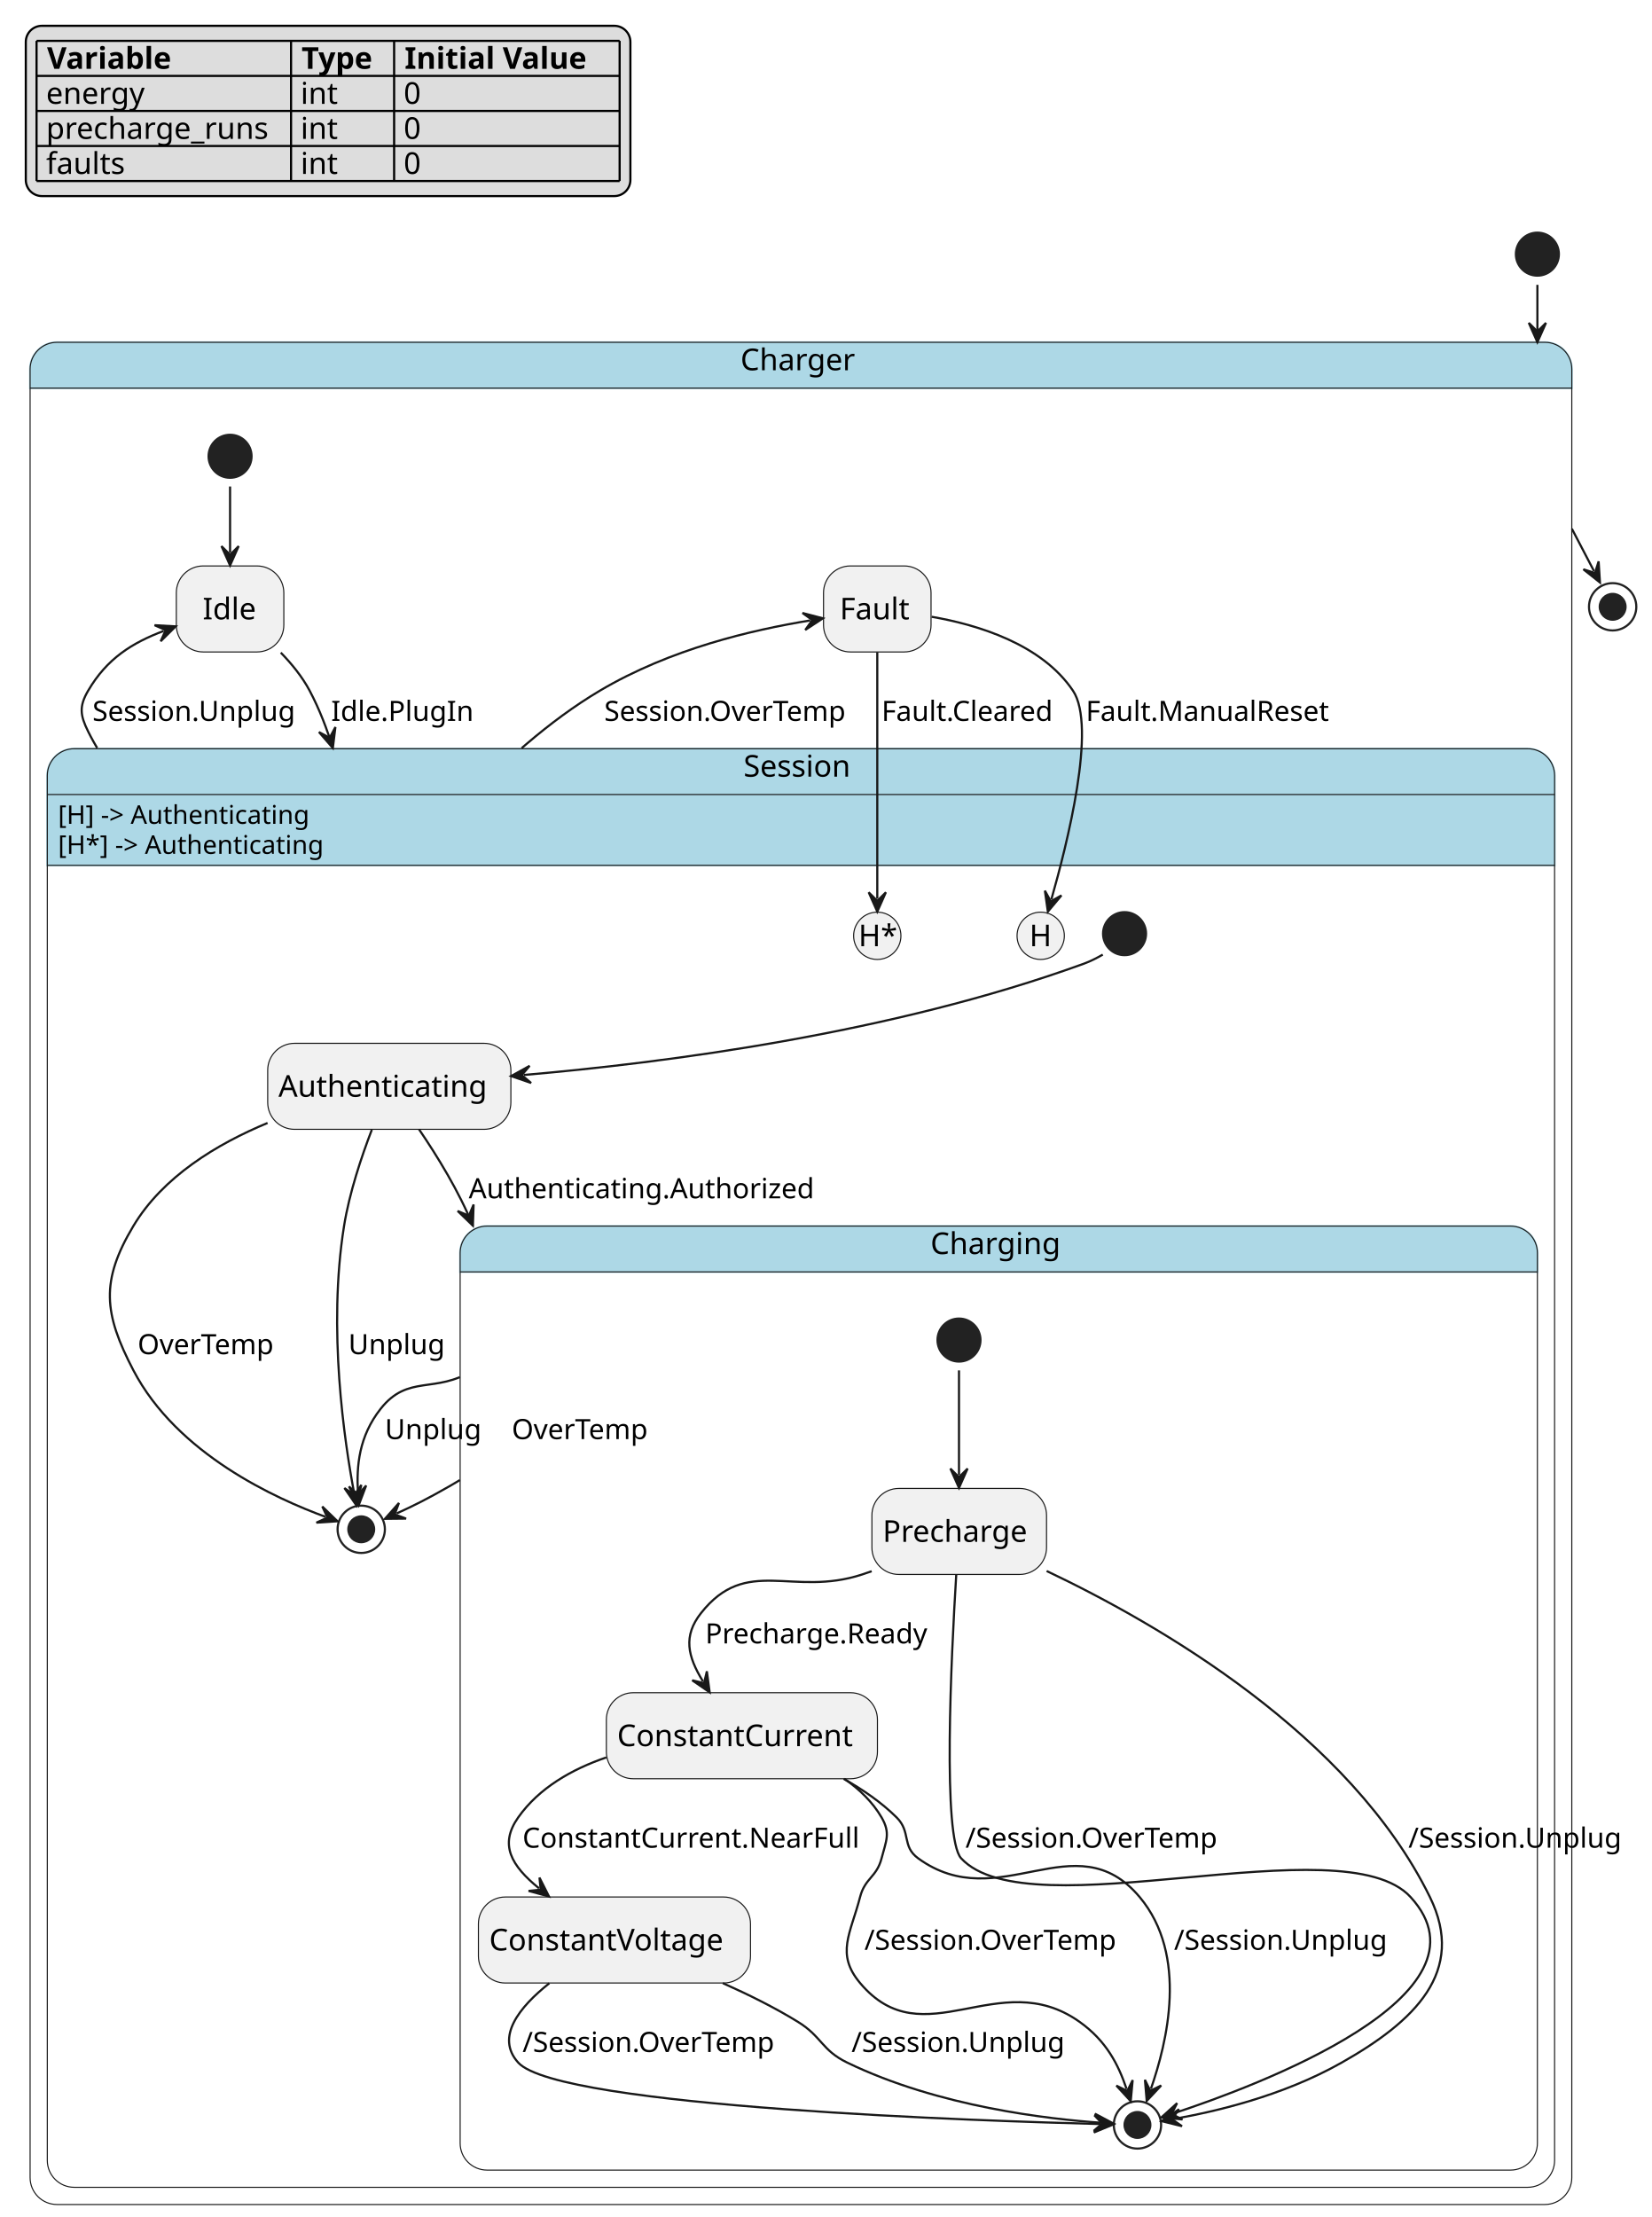
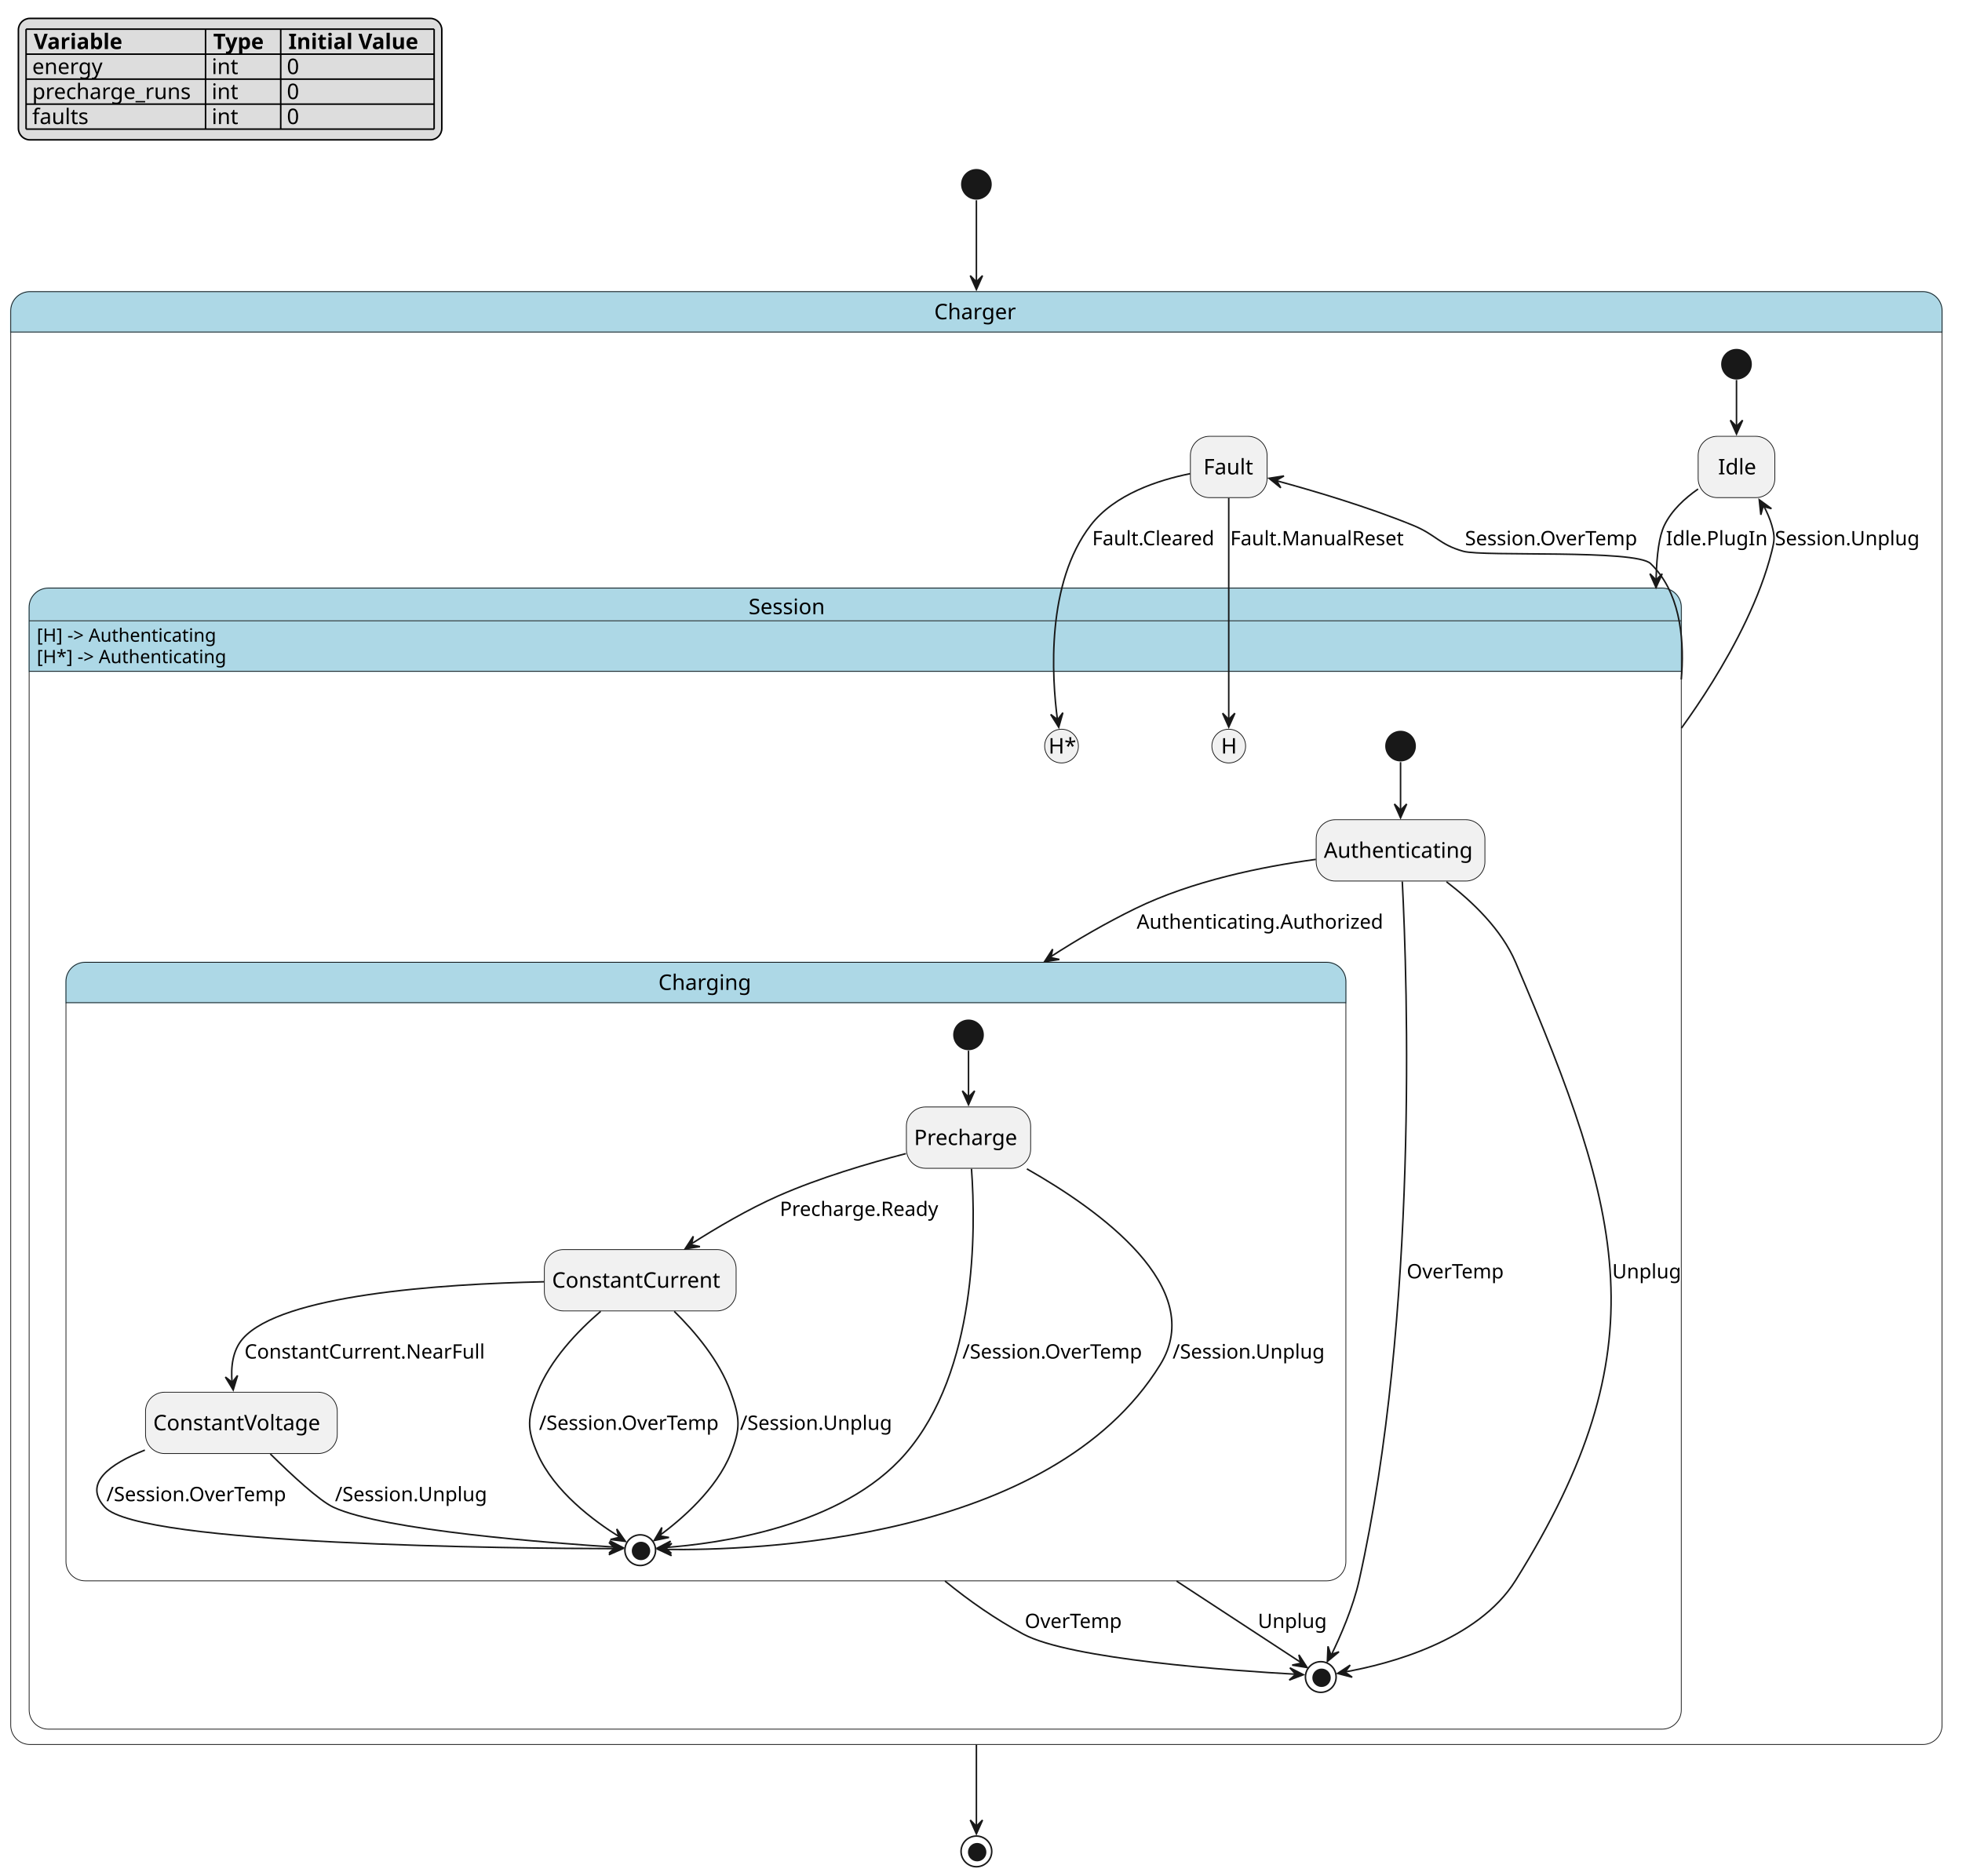
- <svg xmlns="http://www.w3.org/2000/svg" contentStyleType="text/css" height="1031px" preserveAspectRatio="none" style="width:768px;height:1031px;background:#FFFFFF;" version="1.1" viewBox="0 0 768 1031" width="768px" zoomAndPan="magnify">
+ <svg xmlns="http://www.w3.org/2000/svg" contentStyleType="text/css" height="1223px" preserveAspectRatio="none" style="width:1279px;height:1223px;background:#FFFFFF;" version="1.1" viewBox="0 0 1279 1223" width="1279px" zoomAndPan="magnify">
  <defs />
  <g>
-     <rect fill="#DDDDDD" height="79.188" id="_legend" rx="7.5" ry="7.5" style="stroke:#000000;stroke-width:1.0;" width="281.175" x="12" y="12" />
-     <text fill="#000000" font-family="sans-serif" font-size="14" font-weight="bold" lengthAdjust="spacing" textLength="65.748" x="21.874" y="31.995">Variable</text>
-     <text fill="#000000" font-family="sans-serif" font-size="14" font-weight="bold" lengthAdjust="spacing" textLength="38.192" x="140.231" y="31.995">Type</text>
-     <text fill="#000000" font-family="sans-serif" font-size="14" font-weight="bold" lengthAdjust="spacing" textLength="95.129" x="188.172" y="31.995">Initial Value</text>
-     <text fill="#000000" font-family="sans-serif" font-size="14" lengthAdjust="spacing" textLength="49.027" x="21.45" y="48.292">energy</text>
-     <text fill="#000000" font-family="sans-serif" font-size="14" lengthAdjust="spacing" textLength="18.252" x="139.808" y="48.292">int</text>
-     <text fill="#000000" font-family="sans-serif" font-size="14" lengthAdjust="spacing" textLength="8.907" x="187.748" y="48.292">0</text>
-     <text fill="#000000" font-family="sans-serif" font-size="14" lengthAdjust="spacing" textLength="109.457" x="21.45" y="64.589">precharge_runs</text>
-     <text fill="#000000" font-family="sans-serif" font-size="14" lengthAdjust="spacing" textLength="18.252" x="139.808" y="64.589">int</text>
-     <text fill="#000000" font-family="sans-serif" font-size="14" lengthAdjust="spacing" textLength="8.907" x="187.748" y="64.589">0</text>
-     <text fill="#000000" font-family="sans-serif" font-size="14" lengthAdjust="spacing" textLength="39.054" x="21.45" y="80.886">faults</text>
-     <text fill="#000000" font-family="sans-serif" font-size="14" lengthAdjust="spacing" textLength="18.252" x="139.808" y="80.886">int</text>
-     <text fill="#000000" font-family="sans-serif" font-size="14" lengthAdjust="spacing" textLength="8.907" x="187.748" y="80.886">0</text>
-     <line style="stroke:#000000;stroke-width:1.0;" x1="17" x2="288.175" y1="19" y2="19" />
-     <line style="stroke:#000000;stroke-width:1.0;" x1="17" x2="288.175" y1="35.297" y2="35.297" />
-     <line style="stroke:#000000;stroke-width:1.0;" x1="17" x2="288.175" y1="51.594" y2="51.594" />
-     <line style="stroke:#000000;stroke-width:1.0;" x1="17" x2="288.175" y1="67.891" y2="67.891" />
-     <line style="stroke:#000000;stroke-width:1.0;" x1="17" x2="288.175" y1="84.188" y2="84.188" />
+     <rect fill="#DDDDDD" height="79.188" id="_legend" rx="7.5" ry="7.5" style="stroke:#000000;stroke-width:1.0;" width="276" x="12" y="12" />
+     <text fill="#000000" font-family="sans-serif" font-size="14" font-weight="bold" lengthAdjust="spacing" textLength="64" x="22" y="31.995">Variable</text>
+     <text fill="#000000" font-family="sans-serif" font-size="14" font-weight="bold" lengthAdjust="spacing" textLength="39" x="139" y="31.995">Type</text>
+     <text fill="#000000" font-family="sans-serif" font-size="14" font-weight="bold" lengthAdjust="spacing" textLength="90" x="188" y="31.995">Initial Value</text>
+     <text fill="#000000" font-family="sans-serif" font-size="14" lengthAdjust="spacing" textLength="48" x="21" y="48.292">energy</text>
+     <text fill="#000000" font-family="sans-serif" font-size="14" lengthAdjust="spacing" textLength="17" x="138" y="48.292">int</text>
+     <text fill="#000000" font-family="sans-serif" font-size="14" lengthAdjust="spacing" textLength="9" x="187" y="48.292">0</text>
+     <text fill="#000000" font-family="sans-serif" font-size="14" lengthAdjust="spacing" textLength="109" x="21" y="64.589">precharge_runs</text>
+     <text fill="#000000" font-family="sans-serif" font-size="14" lengthAdjust="spacing" textLength="17" x="138" y="64.589">int</text>
+     <text fill="#000000" font-family="sans-serif" font-size="14" lengthAdjust="spacing" textLength="9" x="187" y="64.589">0</text>
+     <text fill="#000000" font-family="sans-serif" font-size="14" lengthAdjust="spacing" textLength="37" x="21" y="80.886">faults</text>
+     <text fill="#000000" font-family="sans-serif" font-size="14" lengthAdjust="spacing" textLength="17" x="138" y="80.886">int</text>
+     <text fill="#000000" font-family="sans-serif" font-size="14" lengthAdjust="spacing" textLength="9" x="187" y="80.886">0</text>
+     <line style="stroke:#000000;stroke-width:1.0;" x1="17" x2="283" y1="19" y2="19" />
+     <line style="stroke:#000000;stroke-width:1.0;" x1="17" x2="283" y1="35.297" y2="35.297" />
+     <line style="stroke:#000000;stroke-width:1.0;" x1="17" x2="283" y1="51.594" y2="51.594" />
+     <line style="stroke:#000000;stroke-width:1.0;" x1="17" x2="283" y1="67.891" y2="67.891" />
+     <line style="stroke:#000000;stroke-width:1.0;" x1="17" x2="283" y1="84.188" y2="84.188" />
    <line style="stroke:#000000;stroke-width:1.0;" x1="17" x2="17" y1="19" y2="84.188" />
-     <line style="stroke:#000000;stroke-width:1.0;" x1="135.357" x2="135.357" y1="19" y2="84.188" />
-     <line style="stroke:#000000;stroke-width:1.0;" x1="183.298" x2="183.298" y1="19" y2="84.188" />
-     <line style="stroke:#000000;stroke-width:1.0;" x1="288.175" x2="288.175" y1="19" y2="84.188" />
-     <g id="cluster_charger">
-       <path d="M26.5,159.188 L718.5,159.188 A12.5,12.5 0 0 1 731,171.688 L731,180.484 L14,180.484 L14,171.688 A12.5,12.5 0 0 1 26.5,159.188 " fill="#ADD8E6" style="stroke:#ADD8E6;stroke-width:1.0;" />
-       <rect fill="none" height="866" rx="12.5" ry="12.5" style="stroke:#181818;stroke-width:0.5;" width="717" x="14" y="159.188" />
-       <line style="stroke:#181818;stroke-width:0.5;" x1="14" x2="731" y1="180.484" y2="180.484" />
-       <text fill="#000000" font-family="sans-serif" font-size="14" lengthAdjust="spacing" textLength="56.239" x="344.38" y="172.183">Charger</text>
+     <line style="stroke:#000000;stroke-width:1.0;" x1="134" x2="134" y1="19" y2="84.188" />
+     <line style="stroke:#000000;stroke-width:1.0;" x1="183" x2="183" y1="19" y2="84.188" />
+     <line style="stroke:#000000;stroke-width:1.0;" x1="283" x2="283" y1="19" y2="84.188" />
+     <path d="M19.5,190.188 L1253.5,190.188 A12.5,12.5 0 0 1 1266,202.688 L1266,216.484 L7,216.484 L7,202.688 A12.5,12.5 0 0 1 19.5,190.188 " fill="#ADD8E6" style="stroke:#ADD8E6;stroke-width:1.0;" />
+     <rect fill="none" height="947.297" rx="12.5" ry="12.5" style="stroke:#181818;stroke-width:0.5;" width="1259" x="7" y="190.188" />
+     <line style="stroke:#181818;stroke-width:0.5;" x1="7" x2="1266" y1="216.484" y2="216.484" />
+     <text fill="#000000" font-family="sans-serif" font-size="14" lengthAdjust="spacing" textLength="55" x="609" y="208.183">Charger</text>
+     <g id="cluster_charger__session">
+       <path d="M31.5,383.484 L1083.5,383.484 A12.5,12.5 0 0 1 1096,395.984 L1096,437.719 L19,437.719 L19,395.984 A12.5,12.5 0 0 1 31.5,383.484 " fill="#ADD8E6" style="stroke:#ADD8E6;stroke-width:1.0;" />
+       <rect fill="none" height="744" rx="12.5" ry="12.5" style="stroke:#181818;stroke-width:0.5;" width="1077" x="19" y="383.484" />
+       <line style="stroke:#181818;stroke-width:0.5;" x1="19" x2="1096" y1="437.719" y2="437.719" />
+       <line style="stroke:#181818;stroke-width:0.5;" x1="19" x2="1096" y1="404.781" y2="404.781" />
+       <text fill="#000000" font-family="sans-serif" font-size="14" lengthAdjust="spacing" textLength="55" x="488" y="400.479">Session</text>
+       <text fill="#000000" font-family="sans-serif" font-size="12" lengthAdjust="spacing" textLength="133" x="24" y="418.42">[H] -&gt; Authenticating</text>
+       <text fill="#000000" font-family="sans-serif" font-size="12" lengthAdjust="spacing" textLength="139" x="24" y="432.389">[H*] -&gt; Authenticating</text>
    </g>
-     <g id="cluster_charger__session">
-       <path d="M34.5,348.188 L710.5,348.188 A12.5,12.5 0 0 1 723,360.688 L723,402.422 L22,402.422 L22,360.688 A12.5,12.5 0 0 1 34.5,348.188 " fill="#ADD8E6" style="stroke:#ADD8E6;stroke-width:1.0;" />
-       <rect fill="none" height="669" rx="12.5" ry="12.5" style="stroke:#181818;stroke-width:0.5;" width="701" x="22" y="348.188" />
-       <line style="stroke:#181818;stroke-width:0.5;" x1="22" x2="723" y1="402.422" y2="402.422" />
-       <line style="stroke:#181818;stroke-width:0.5;" x1="22" x2="723" y1="369.484" y2="369.484" />
-       <text fill="#000000" font-family="sans-serif" font-size="14" lengthAdjust="spacing" textLength="53.416" x="345.792" y="361.183">Session</text>
-       <text fill="#000000" font-family="sans-serif" font-size="12" lengthAdjust="spacing" textLength="128.766" x="27" y="383.123">[H] -&gt; Authenticating</text>
-       <text fill="#000000" font-family="sans-serif" font-size="12" lengthAdjust="spacing" textLength="134.766" x="27" y="397.092">[H*] -&gt; Authenticating</text>
+     <rect fill="#F1F1F1" height="40" rx="12.5" ry="12.5" style="stroke:#181818;stroke-width:0.5;" width="110" x="858" y="534.484" />
+     <text fill="#000000" font-family="sans-serif" font-size="14" lengthAdjust="spacing" textLength="100" x="863" y="559.331">Authenticating</text>
+     <path d="M55.5,627.484 L864.86,627.484 A12.5,12.5 0 0 1 877.36,639.984 L877.36,653.781 L43,653.781 L43,639.984 A12.5,12.5 0 0 1 55.5,627.484 " fill="#ADD8E6" style="stroke:#ADD8E6;stroke-width:1.0;" />
+     <rect fill="none" height="403.297" rx="12.5" ry="12.5" style="stroke:#181818;stroke-width:0.5;" width="834.36" x="43" y="627.484" />
+     <line style="stroke:#181818;stroke-width:0.5;" x1="43" x2="877.36" y1="653.781" y2="653.781" />
+     <text fill="#000000" font-family="sans-serif" font-size="14" lengthAdjust="spacing" textLength="62" x="429.18" y="645.48">Charging</text>
+     <rect fill="#F1F1F1" height="40" rx="12.5" ry="12.5" style="stroke:#181818;stroke-width:0.5;" width="81" x="590.86" y="721.781" />
+     <text fill="#000000" font-family="sans-serif" font-size="14" lengthAdjust="spacing" textLength="71" x="595.86" y="746.628">Precharge</text>
+     <rect fill="#F1F1F1" height="40" rx="12.5" ry="12.5" style="stroke:#181818;stroke-width:0.5;" width="125" x="354.86" y="814.781" />
+     <text fill="#000000" font-family="sans-serif" font-size="14" lengthAdjust="spacing" textLength="115" x="359.86" y="839.628">ConstantCurrent</text>
+     <rect fill="#F1F1F1" height="40" rx="12.5" ry="12.5" style="stroke:#181818;stroke-width:0.5;" width="125" x="94.86" y="907.781" />
+     <text fill="#000000" font-family="sans-serif" font-size="14" lengthAdjust="spacing" textLength="115" x="99.86" y="932.628">ConstantVoltage</text>
+     <ellipse cx="417.36" cy="1010.781" fill="none" rx="10" ry="10" style="stroke:#181818;stroke-width:1.0;" />
+     <ellipse cx="417.86" cy="1011.281" fill="#181818" rx="6" ry="6" style="stroke:none;stroke-width:1.0;" />
+     <ellipse cx="631.36" cy="674.781" fill="#181818" rx="10" ry="10" style="stroke:none;stroke-width:1.0;" />
+     <g id="link_charger__session__charging__precharge_*end*charger__session__charging">
+       <path d="M633.3,762.101 C636.18,801.901 636.96,893.791 590.36,947.781 C548.96,995.761 467.65,1006.611 433.29,1009.061 " fill="none" id="charger__session__charging__precharge-to-*end*charger__session__charging" style="stroke:#181818;stroke-width:1.0;" />
+       <polygon fill="#181818" points="428.44,1009.431,437.674,1012.857,433.43,1009.117,437.171,1004.873,428.44,1009.431" style="stroke:#181818;stroke-width:1.0;" />
+       <text fill="#000000" font-family="sans-serif" font-size="13" lengthAdjust="spacing" textLength="124" x="627.36" y="885.848">/Session.OverTemp</text>
    </g>
-     <g id="cluster_charger__session__charging">
-       <path d="M226.5,570.188 L702.5,570.188 A12.5,12.5 0 0 1 715,582.688 L715,591.484 L214,591.484 L214,582.688 A12.5,12.5 0 0 1 226.5,570.188 " fill="#ADD8E6" style="stroke:#ADD8E6;stroke-width:1.0;" />
-       <rect fill="none" height="439" rx="12.5" ry="12.5" style="stroke:#181818;stroke-width:0.5;" width="501" x="214" y="570.188" />
-       <line style="stroke:#181818;stroke-width:0.5;" x1="214" x2="715" y1="591.484" y2="591.484" />
-       <text fill="#000000" font-family="sans-serif" font-size="14" lengthAdjust="spacing" textLength="63.52" x="432.74" y="583.183">Charging</text>
+     <g id="link_charger__session__charging__precharge_*end*charger__session__charging">
+       <path d="M669.42,762.171 C716.62,788.931 787.31,839.591 756.36,889.781 C685.23,1005.151 490.96,1011.141 433.55,1010.301 " fill="none" id="charger__session__charging__precharge-to-*end*charger__session__charging-1" style="stroke:#181818;stroke-width:1.0;" />
+       <polygon fill="#181818" points="428.83,1010.191,437.748,1014.37,433.829,1010.291,437.908,1006.372,428.83,1010.191" style="stroke:#181818;stroke-width:1.0;" />
+       <text fill="#000000" font-family="sans-serif" font-size="13" lengthAdjust="spacing" textLength="103" x="764.36" y="885.848">/Session.Unplug</text>
    </g>
-     <ellipse cx="715" cy="118.188" fill="#222222" rx="10" ry="10" style="stroke:#222222;stroke-width:1.0;" />
-     <ellipse cx="750" cy="282.188" fill="none" rx="11" ry="11" style="stroke:#222222;stroke-width:1.0;" />
-     <ellipse cx="750" cy="282.188" fill="#222222" rx="6" ry="6" style="stroke:#222222;stroke-width:1.0;" />
-     <rect fill="#F1F1F1" height="40" rx="12.5" ry="12.5" style="stroke:#181818;stroke-width:0.5;" width="50" x="82" y="263.188" />
-     <text fill="#000000" font-family="sans-serif" font-size="14" lengthAdjust="spacing" textLength="25.519" x="94.241" y="288.034">Idle</text>
-     <rect fill="#F1F1F1" height="40" rx="12.5" ry="12.5" style="stroke:#181818;stroke-width:0.5;" width="50" x="383" y="263.188" />
-     <text fill="#000000" font-family="sans-serif" font-size="14" lengthAdjust="spacing" textLength="34.884" x="390.558" y="288.034">Fault</text>
-     <ellipse cx="107" cy="212.188" fill="#222222" rx="10" ry="10" style="stroke:#222222;stroke-width:1.0;" />
-     <rect fill="#F1F1F1" height="40" rx="12.5" ry="12.5" style="stroke:#181818;stroke-width:0.5;" width="113.093" x="124.5" y="485.188" />
-     <text fill="#000000" font-family="sans-serif" font-size="14" lengthAdjust="spacing" textLength="103.093" x="129.5" y="510.034">Authenticating</text>
-     <ellipse cx="168" cy="711.188" fill="none" rx="11" ry="11" style="stroke:#222222;stroke-width:1.0;" />
-     <ellipse cx="168" cy="711.188" fill="#222222" rx="6" ry="6" style="stroke:#222222;stroke-width:1.0;" />
-     <ellipse cx="523" cy="434.188" fill="#222222" rx="10" ry="10" style="stroke:#222222;stroke-width:1.0;" />
-     <ellipse cx="408" cy="435.188" fill="#F1F1F1" rx="11" ry="11" style="stroke:#181818;stroke-width:0.5;" />
-     <text fill="#000000" font-family="sans-serif" font-size="14" lengthAdjust="spacing" textLength="17.527" x="399.236" y="440.034">H*</text>
-     <ellipse cx="484" cy="435.188" fill="#F1F1F1" rx="11" ry="11" style="stroke:#181818;stroke-width:0.5;" />
-     <text fill="#000000" font-family="sans-serif" font-size="14" lengthAdjust="spacing" textLength="10.527" x="478.736" y="440.034">H</text>
-     <rect fill="#F1F1F1" height="40" rx="12.5" ry="12.5" style="stroke:#181818;stroke-width:0.5;" width="81.217" x="405.5" y="692.188" />
-     <text fill="#000000" font-family="sans-serif" font-size="14" lengthAdjust="spacing" textLength="71.217" x="410.5" y="717.034">Precharge</text>
-     <rect fill="#F1F1F1" height="40" rx="12.5" ry="12.5" style="stroke:#181818;stroke-width:0.5;" width="126.074" x="282" y="787.188" />
-     <text fill="#000000" font-family="sans-serif" font-size="14" lengthAdjust="spacing" textLength="116.074" x="287" y="812.034">ConstantCurrent</text>
-     <rect fill="#F1F1F1" height="40" rx="12.5" ry="12.5" style="stroke:#181818;stroke-width:0.5;" width="126.539" x="222.5" y="882.188" />
-     <text fill="#000000" font-family="sans-serif" font-size="14" lengthAdjust="spacing" textLength="116.539" x="227.5" y="907.034">ConstantVoltage</text>
-     <ellipse cx="529" cy="988.188" fill="none" rx="11" ry="11" style="stroke:#222222;stroke-width:1.0;" />
-     <ellipse cx="529" cy="988.188" fill="#222222" rx="6" ry="6" style="stroke:#222222;stroke-width:1.0;" />
-     <ellipse cx="446" cy="623.188" fill="#222222" rx="10" ry="10" style="stroke:#222222;stroke-width:1.0;" />
-     <polygon fill="#181818" points="540.14,984.668,549.94,985.648,544.889,983.102,547.435,978.051,540.14,984.668" style="stroke:#181818;stroke-width:1.0;" />
-     <path d="M444.721,732.334 C442.349,770.824 438.262,854.727 447,864.188 C478.63,898.431 624.483,847.84 656,882.188 C698.038,928.001 583.839,970.259 545.838,982.789 " fill="none" style="stroke:#181818;stroke-width:1.0;" />
-     <text fill="#000000" font-family="sans-serif" font-size="13" lengthAdjust="spacing" textLength="126.236" x="449" y="859.254">/Session.OverTemp</text>
-     <polygon fill="#181818" points="540.164,986.413,549.725,988.777,545.087,985.538,548.325,980.9,540.164,986.413" style="stroke:#181818;stroke-width:1.0;" />
-     <path d="M486.767,730.584 C539.204,755.482 627.931,806.76 665,882.188 C682.1,916.984 657.738,940.084 624,959.188 C596.089,974.991 564.494,982.089 546.071,985.363 " fill="none" style="stroke:#181818;stroke-width:1.0;" />
-     <text fill="#000000" font-family="sans-serif" font-size="13" lengthAdjust="spacing" textLength="104.222" x="655" y="859.254">/Session.Unplug</text>
-     <polygon fill="#181818" points="525.864,977.148,526.773,967.341,524.264,972.411,519.193,969.902,525.864,977.148" style="stroke:#181818;stroke-width:1.0;" />
-     <path d="M392.795,827.283 C399.672,832.099 405.823,838.003 410,845.188 C414.245,852.488 412.118,856.013 410,864.188 C407.704,873.047 402.296,873.328 400,882.188 C395.541,899.397 388.574,908.568 400,922.188 C429.587,957.453 464.442,913.57 502,940.188 C514.637,949.144 520.172,960.302 523.943,971.463 " fill="none" style="stroke:#181818;stroke-width:1.0;" />
-     <text fill="#000000" font-family="sans-serif" font-size="13" lengthAdjust="spacing" textLength="126.236" x="402" y="906.754">/Session.OverTemp</text>
-     <polygon fill="#181818" points="533.304,977.029,540.038,969.842,534.946,972.306,532.482,967.214,533.304,977.029" style="stroke:#181818;stroke-width:1.0;" />
-     <path d="M392.349,827.228 C401.214,832.194 409.91,838.166 417,845.188 C423.781,851.902 419.287,858.568 427,864.188 C464.56,891.553 500.102,846.611 530,882.188 C552.852,909.379 542.65,950.152 535.274,971.362 " fill="none" style="stroke:#181818;stroke-width:1.0;" />
-     <text fill="#000000" font-family="sans-serif" font-size="13" lengthAdjust="spacing" textLength="104.222" x="546" y="906.754">/Session.Unplug</text>
-     <polygon fill="#181818" points="517.851,987.928,508.956,983.701,512.853,987.801,508.752,991.698,517.851,987.928" style="stroke:#181818;stroke-width:1.0;" />
-     <path d="M255.469,922.307 C241.542,933.347 230.292,947.347 241,959.188 C259.918,980.106 461.143,986.485 511.853,987.776 " fill="none" style="stroke:#181818;stroke-width:1.0;" />
-     <text fill="#000000" font-family="sans-serif" font-size="13" lengthAdjust="spacing" textLength="126.236" x="243" y="954.254">/Session.OverTemp</text>
-     <polygon fill="#181818" points="517.929,987.582,509.232,982.962,512.942,987.232,508.671,990.942,517.929,987.582" style="stroke:#181818;stroke-width:1.0;" />
-     <path d="M336.172,922.253 C347.921,927.467 360.164,933.536 371,940.188 C382.3,947.124 382.067,953.408 394,959.188 C436.719,979.877 488.129,985.49 511.944,987.162 " fill="none" style="stroke:#181818;stroke-width:1.0;" />
-     <text fill="#000000" font-family="sans-serif" font-size="13" lengthAdjust="spacing" textLength="104.222" x="396" y="954.254">/Session.Unplug</text>
-     <polygon fill="#181818" points="446,691.946,450,682.946,446,686.946,442,682.946,446,691.946" style="stroke:#181818;stroke-width:1.0;" />
-     <path d="M446,637.3 C446,651.16 446,669.083 446,685.946 " fill="none" style="stroke:#181818;stroke-width:1.0;" />
-     <polygon fill="#181818" points="330.04,786.99,328.745,777.227,327.426,782.728,321.925,781.409,330.04,786.99" style="stroke:#181818;stroke-width:1.0;" />
-     <path d="M405.396,730.683 C403.919,731.207 402.45,731.711 401,732.188 C368.434,742.89 347.224,723.268 326,750.188 C317.61,760.83 319.787,770.271 326.903,781.875 " fill="none" style="stroke:#181818;stroke-width:1.0;" />
-     <text fill="#000000" font-family="sans-serif" font-size="13" lengthAdjust="spacing" textLength="111.205" x="328" y="764.254">Precharge.Ready</text>
-     <polygon fill="#181818" points="255.334,881.954,250.895,873.163,251.462,878.791,245.833,879.358,255.334,881.954" style="stroke:#181818;stroke-width:1.0;" />
-     <path d="M281.981,817.274 C266.051,822.73 250.723,831.408 241,845.188 C232.083,857.824 237.716,867.561 250.687,878.158 " fill="none" style="stroke:#181818;stroke-width:1.0;" />
-     <text fill="#000000" font-family="sans-serif" font-size="13" lengthAdjust="spacing" textLength="165.89" x="243" y="859.254">ConstantCurrent.NearFull</text>
-     <polygon fill="#181818" points="156.962,707.455,149.896,700.593,152.269,705.728,147.134,708.101,156.962,707.455" style="stroke:#181818;stroke-width:1.0;" />
-     <path d="M124.44,522.228 C100.817,532.03 75.719,547.232 62,570.188 C46.724,595.748 48.232,610.784 62,637.188 C82.443,676.391 128.563,697.008 151.331,705.383 " fill="none" style="stroke:#181818;stroke-width:1.0;" />
-     <text fill="#000000" font-family="sans-serif" font-size="13" lengthAdjust="spacing" textLength="68.123" x="64" y="629.754">OverTemp</text>
-     <polygon fill="#181818" points="165.774,700.136,168.053,690.555,164.856,695.221,160.189,692.024,165.774,700.136" style="stroke:#181818;stroke-width:1.0;" />
-     <path d="M172.923,525.397 C168.112,537.904 162.474,554.714 160,570.188 C152.336,618.125 160.211,670.358 164.672,694.238 " fill="none" style="stroke:#181818;stroke-width:1.0;" />
-     <text fill="#000000" font-family="sans-serif" font-size="13" lengthAdjust="spacing" textLength="46.109" x="162" y="629.754">Unplug</text>
-     <polygon fill="#181818" points="179.015,706.32,188.863,706.217,183.562,704.241,185.538,698.941,179.015,706.32" style="stroke:#181818;stroke-width:1.0;" />
-     <path d="M213.869,688.296 C213.794,688.342 213.718,688.388 213.643,688.434 C213.34,688.619 213.036,688.803 212.729,688.987 C211.504,689.725 210.249,690.46 208.973,691.19 C198.766,697.032 192.694,700.068 184.472,703.826 " fill="none" style="stroke:#181818;stroke-width:1.0;" />
-     <text fill="#000000" font-family="sans-serif" font-size="13" lengthAdjust="spacing" textLength="68.123" x="238" y="669.254">OverTemp</text>
-     <polygon fill="#181818" points="166.806,700.052,170.288,690.84,166.522,695.061,162.301,691.294,166.806,700.052" style="stroke:#181818;stroke-width:1.0;" />
-     <path d="M213.859,640.419 C213.795,640.446 213.731,640.473 213.667,640.499 C211.624,641.341 209.645,641.952 207.721,642.421 C203.873,643.36 200.244,643.735 196.761,644.27 C189.794,645.339 183.407,647.048 177,655.188 C166.89,668.032 165.766,681.775 166.465,694.062 " fill="none" style="stroke:#181818;stroke-width:1.0;" />
-     <text fill="#000000" font-family="sans-serif" font-size="13" lengthAdjust="spacing" textLength="46.109" x="179" y="669.254">Unplug</text>
-     <polygon fill="#181818" points="237.695,500.426,247.008,503.629,242.676,499.991,246.314,495.659,237.695,500.426" style="stroke:#181818;stroke-width:1.0;" />
-     <path d="M512.87,443.932 C510.09,445.535 507.01,447.095 504,448.188 C414.259,480.766 309.414,494.173 243.672,499.905 " fill="none" style="stroke:#181818;stroke-width:1.0;" />
-     <polygon fill="#181818" points="219.924,569.999,220.256,560.156,218.049,565.364,212.84,563.157,219.924,569.999" style="stroke:#181818;stroke-width:1.0;" />
-     <path d="M194.88,525.197 C199.069,531.343 203.733,538.577 208.157,546.282 C210.369,550.135 212.522,554.104 214.525,558.114 C215.527,560.119 216.492,562.134 217.408,564.15 C217.866,565.158 218.312,566.165 218.744,567.172 C218.96,567.675 219.173,568.178 219.383,568.681 C219.487,568.932 219.591,569.184 219.694,569.435 C219.745,569.56 219.797,569.686 219.848,569.811 C219.873,569.874 217.648,564.375 217.674,564.437 " fill="none" style="stroke:#181818;stroke-width:1.0;" />
-     <text fill="#000000" font-family="sans-serif" font-size="13" lengthAdjust="spacing" textLength="170.314" x="218" y="557.254">Authenticating.Authorized</text>
-     <polygon fill="#181818" points="382.733,287.546,373.203,285.059,377.799,288.357,374.501,292.953,382.733,287.546" style="stroke:#181818;stroke-width:1.0;" />
-     <path d="M242.613,347.92 C242.779,347.776 242.945,347.631 243.112,347.487 C243.778,346.91 244.447,346.336 245.118,345.764 C255.858,336.614 267.25,328.144 279,321.188 C311.88,301.721 349.653,292.984 376.812,288.519 " fill="none" style="stroke:#181818;stroke-width:1.0;" />
-     <text fill="#000000" font-family="sans-serif" font-size="13" lengthAdjust="spacing" textLength="121.856" x="281" y="335.254">Session.OverTemp</text>
-     <polygon fill="#181818" points="81.715,291.29,71.882,290.741,77.04,293.063,74.719,298.221,81.715,291.29" style="stroke:#181818;stroke-width:1.0;" />
-     <path d="M45.191,347.843 C45.076,347.651 44.962,347.458 44.847,347.265 C44.391,346.494 43.944,345.717 43.506,344.936 C42.631,343.373 41.795,341.79 41,340.188 C37.248,332.623 36.732,328.474 41,321.188 C49.765,306.226 61.428,298.984 76.105,293.418 " fill="none" style="stroke:#181818;stroke-width:1.0;" />
-     <text fill="#000000" font-family="sans-serif" font-size="13" lengthAdjust="spacing" textLength="99.842" x="43" y="335.254">Session.Unplug</text>
-     <polygon fill="#181818" points="107,262.971,111,253.971,107,257.971,103,253.971,107,262.971" style="stroke:#181818;stroke-width:1.0;" />
-     <path d="M107,226.251 C107,236.212 107,245.071 107,256.971 " fill="none" style="stroke:#181818;stroke-width:1.0;" />
-     <polygon fill="#181818" points="154.788,347.882,155.989,338.107,153.329,343.1,148.337,340.44,154.788,347.882" style="stroke:#181818;stroke-width:1.0;" />
-     <path d="M130.587,303.504 C135.701,308.748 140.592,314.768 144,321.188 C146.28,325.483 148.326,329.981 150.161,334.605 C151.079,336.918 151.944,339.261 152.759,341.627 C153.167,342.81 153.562,343.999 153.945,345.192 C154.137,345.788 154.326,346.386 154.511,346.984 C154.604,347.283 152.946,341.844 153.038,342.143 " fill="none" style="stroke:#181818;stroke-width:1.0;" />
-     <text fill="#000000" font-family="sans-serif" font-size="13" lengthAdjust="spacing" textLength="67.844" x="154" y="335.254">Idle.PlugIn</text>
-     <polygon fill="#181818" points="408,423.959,412,414.959,408,418.959,404,414.959,408,423.959" style="stroke:#181818;stroke-width:1.0;" />
-     <path d="M408,303.312 C408,335.214 408,392.317 408,417.959 " fill="none" style="stroke:#181818;stroke-width:1.0;" />
-     <text fill="#000000" font-family="sans-serif" font-size="13" lengthAdjust="spacing" textLength="86.772" x="410" y="335.254">Fault.Cleared</text>
-     <polygon fill="#181818" points="487.33,423.967,493.647,416.411,488.703,419.159,485.954,414.215,487.33,423.967" style="stroke:#181818;stroke-width:1.0;" />
-     <path d="M433.265,286.823 C454.773,290.551 484.433,299.539 499,321.188 C510.2,337.832 496.212,392.848 488.977,418.198 " fill="none" style="stroke:#181818;stroke-width:1.0;" />
-     <text fill="#000000" font-family="sans-serif" font-size="13" lengthAdjust="spacing" textLength="120.663" x="505" y="335.254">Fault.ManualReset</text>
-     <polygon fill="#181818" points="715,159.15,719,150.15,715,154.15,711,150.15,715,159.15" style="stroke:#181818;stroke-width:1.0;" />
-     <path d="M715,132.469 C715,136.907 715,142.376 715,148.359 C715,151.35 715,154.47 715,157.654 C715,158.052 715,158.451 715,158.85 C715,158.95 715,153.05 715,153.15 " fill="none" style="stroke:#181818;stroke-width:1.0;" />
-     <polygon fill="#181818" points="744.095,270.883,743.473,261.054,741.78,266.452,736.382,264.758,744.095,270.883" style="stroke:#181818;stroke-width:1.0;" />
-     <path d="M731.038,245.889 C731.104,246.014 731.169,246.14 731.235,246.266 C731.366,246.517 731.498,246.769 731.629,247.02 C731.892,247.524 732.155,248.027 732.418,248.531 C736.629,256.592 738.068,259.347 741.317,265.565 " fill="none" style="stroke:#181818;stroke-width:1.0;" />
+     <g id="link_charger__session__charging__constant_current_*end*charger__session__charging">
+       <path d="M391.58,855.041 C376.44,868.041 358.68,886.651 350.36,907.781 C343.86,924.321 343.24,931.491 350.36,947.781 C361.2,972.571 387.37,991.871 403.61,1001.971 " fill="none" id="charger__session__charging__constant_current-to-*end*charger__session__charging" style="stroke:#181818;stroke-width:1.0;" />
+       <polygon fill="#181818" points="407.7,1005.041,402.06,996.967,403.419,1002.458,397.928,1003.817,407.7,1005.041" style="stroke:#181818;stroke-width:1.0;" />
+       <text fill="#000000" font-family="sans-serif" font-size="13" lengthAdjust="spacing" textLength="124" x="351.36" y="932.348">/Session.OverTemp</text>
+     </g>
+     <g id="link_charger__session__charging__constant_current_*end*charger__session__charging">
+       <path d="M439.53,855.061 C453.02,868.341 469.02,887.241 476.36,907.781 C482.35,924.521 482.96,931.271 476.36,947.781 C467.05,971.081 444.34,990.631 429.97,1001.231 " fill="none" id="charger__session__charging__constant_current-to-*end*charger__session__charging-1" style="stroke:#181818;stroke-width:1.0;" />
+       <polygon fill="#181818" points="426.45,1004.471,436.097,1002.485,430.516,1001.561,431.44,995.98,426.45,1004.471" style="stroke:#181818;stroke-width:1.0;" />
+       <text fill="#000000" font-family="sans-serif" font-size="13" lengthAdjust="spacing" textLength="103" x="482.36" y="932.348">/Session.Unplug</text>
+     </g>
+     <g id="link_charger__session__charging__constant_voltage_*end*charger__session__charging">
+       <path d="M94.44,945.531 C71.36,954.651 54,967.261 68.36,982.781 C91.21,1007.461 335.49,1009.651 401.18,1009.791 " fill="none" id="charger__session__charging__constant_voltage-to-*end*charger__session__charging" style="stroke:#181818;stroke-width:1.0;" />
+       <polygon fill="#181818" points="405.96,1009.791,396.971,1005.766,400.96,1009.777,396.949,1013.765,405.96,1009.791" style="stroke:#181818;stroke-width:1.0;" />
+       <text fill="#000000" font-family="sans-serif" font-size="13" lengthAdjust="spacing" textLength="124" x="69.36" y="978.848">/Session.OverTemp</text>
+     </g>
+     <g id="link_charger__session__charging__constant_voltage_*end*charger__session__charging">
+       <path d="M176.22,948.031 C190.12,961.751 208.14,978.511 217.36,982.781 C250.18,997.971 360.09,1006.221 401.45,1008.841 " fill="none" id="charger__session__charging__constant_voltage-to-*end*charger__session__charging-1" style="stroke:#181818;stroke-width:1.0;" />
+       <polygon fill="#181818" points="406.25,1009.201,397.507,1004.668,401.259,1008.901,397.026,1012.654,406.25,1009.201" style="stroke:#181818;stroke-width:1.0;" />
+       <text fill="#000000" font-family="sans-serif" font-size="13" lengthAdjust="spacing" textLength="103" x="218.36" y="978.848">/Session.Unplug</text>
+     </g>
+     <g id="link_*start*charger__session__charging_charger__session__charging__precharge">
+       <path d="M631.36,685.091 C631.36,693.031 631.36,704.821 631.36,715.511 " fill="none" id="*start*charger__session__charging-to-charger__session__charging__precharge" style="stroke:#181818;stroke-width:1.0;" />
+       <polygon fill="#181818" points="631.36,720.301,635.36,711.301,631.36,715.301,627.36,711.301,631.36,720.301" style="stroke:#181818;stroke-width:1.0;" />
+     </g>
+     <g id="link_charger__session__charging__precharge_charger__session__charging__constant_current">
+       <path d="M590.52,752.211 C565.89,758.571 534.19,767.951 507.36,779.781 C487.72,788.441 467.1,800.571 450.55,811.131 " fill="none" id="charger__session__charging__precharge-to-charger__session__charging__constant_current" style="stroke:#181818;stroke-width:1.0;" />
+       <polygon fill="#181818" points="446.56,814.361,456.29,812.836,450.759,811.647,451.948,806.117,446.56,814.361" style="stroke:#181818;stroke-width:1.0;" />
+       <text fill="#000000" font-family="sans-serif" font-size="13" lengthAdjust="spacing" textLength="108" x="508.36" y="792.848">Precharge.Ready</text>
+     </g>
+     <g id="link_charger__session__charging__constant_current_charger__session__charging__constant_voltage">
+       <path d="M354.63,835.771 C286.35,837.251 183.52,844.321 158.36,872.781 C151.56,880.471 150.4,891.471 151.29,901.531 " fill="none" id="charger__session__charging__constant_current-to-charger__session__charging__constant_voltage" style="stroke:#181818;stroke-width:1.0;" />
+       <polygon fill="#181818" points="152.03,906.311,154.866,896.88,151.401,901.351,146.93,897.886,152.03,906.311" style="stroke:#181818;stroke-width:1.0;" />
+       <text fill="#000000" font-family="sans-serif" font-size="13" lengthAdjust="spacing" textLength="162" x="159.36" y="885.848">ConstantCurrent.NearFull</text>
+     </g>
+     <ellipse cx="861" cy="1093.484" fill="none" rx="10" ry="10" style="stroke:#181818;stroke-width:1.0;" />
+     <ellipse cx="861.5" cy="1093.984" fill="#181818" rx="6" ry="6" style="stroke:none;stroke-width:1.0;" />
+     <ellipse cx="913" cy="486.484" fill="#181818" rx="10" ry="10" style="stroke:none;stroke-width:1.0;" />
+     <ellipse cx="692" cy="486.484" fill="#F1F1F1" rx="11" ry="11" style="stroke:#181818;stroke-width:0.5;" />
+     <text fill="#000000" font-family="sans-serif" font-size="14" lengthAdjust="spacing" textLength="17" x="683.5" y="491.331">H*</text>
+     <ellipse cx="801" cy="486.484" fill="#F1F1F1" rx="11" ry="11" style="stroke:#181818;stroke-width:0.5;" />
+     <text fill="#000000" font-family="sans-serif" font-size="14" lengthAdjust="spacing" textLength="10" x="796" y="491.331">H</text>
+     <rect fill="#F1F1F1" height="40" rx="12.5" ry="12.5" style="stroke:#181818;stroke-width:0.5;" width="50" x="1107" y="284.484" />
+     <text fill="#000000" font-family="sans-serif" font-size="14" lengthAdjust="spacing" textLength="24" x="1120" y="309.331">Idle</text>
+     <rect fill="#F1F1F1" height="40" rx="12.5" ry="12.5" style="stroke:#181818;stroke-width:0.5;" width="50" x="776" y="284.484" />
+     <text fill="#000000" font-family="sans-serif" font-size="14" lengthAdjust="spacing" textLength="33" x="784.5" y="309.331">Fault</text>
+     <ellipse cx="1132" cy="237.484" fill="#181818" rx="10" ry="10" style="stroke:none;stroke-width:1.0;" />
+     <g id="link_charger__session__authenticating_*end*charger__session">
+       <path d="M914.13,574.794 C917.46,639.934 924.76,857.184 886,1030.484 C882.09,1047.964 873.81,1066.904 867.84,1079.194 " fill="none" id="charger__session__authenticating-to-*end*charger__session" style="stroke:#181818;stroke-width:1.0;" />
+       <polygon fill="#181818" points="865.29,1083.334,872.869,1077.044,867.509,1078.854,865.699,1073.494,865.29,1083.334" style="stroke:#181818;stroke-width:1.0;" />
+       <text fill="#000000" font-family="sans-serif" font-size="13" lengthAdjust="spacing" textLength="66" x="917" y="833.551">OverTemp</text>
+     </g>
+     <g id="link_charger__session__authenticating_*end*charger__session">
+       <path d="M942.93,574.954 C959.6,587.664 978.8,605.894 988,627.484 C1058.23,792.254 1082.89,878.574 988,1030.484 C963.23,1070.144 904.95,1085.114 876.79,1090.174 " fill="none" id="charger__session__authenticating-to-*end*charger__session-1" style="stroke:#181818;stroke-width:1.0;" />
+       <polygon fill="#181818" points="871.94,1091.164,881.479,1093.617,876.871,1090.335,880.152,1085.728,871.94,1091.164" style="stroke:#181818;stroke-width:1.0;" />
+       <text fill="#000000" font-family="sans-serif" font-size="13" lengthAdjust="spacing" textLength="45" x="1051" y="833.551">Unplug</text>
+     </g>
+     <g id="link_charger__session__charging_*end*charger__session">
+       <path d="M616.02,1030.914 C632.11,1044.064 649.15,1055.874 667,1065.484 C697.76,1082.044 804.1,1089.414 844.89,1091.684 " fill="none" id="charger__session__charging-to-*end*charger__session" style="stroke:#181818;stroke-width:1.0;" />
+       <polygon fill="#181818" points="849.64,1091.984,840.871,1087.501,844.647,1091.713,840.436,1095.489,849.64,1091.984" style="stroke:#181818;stroke-width:1.0;" />
+       <text fill="#000000" font-family="sans-serif" font-size="13" lengthAdjust="spacing" textLength="66" x="668" y="1061.551">OverTemp</text>
+     </g>
+     <g id="link_charger__session__charging_*end*charger__session">
+       <path d="M766.98,1030.944 C802.85,1054.424 832.32,1073.704 848.21,1084.114 " fill="none" id="charger__session__charging-to-*end*charger__session-1" style="stroke:#181818;stroke-width:1.0;" />
+       <polygon fill="#181818" points="852.07,1087.294,846.735,1079.016,847.888,1084.554,842.35,1085.707,852.07,1087.294" style="stroke:#181818;stroke-width:1.0;" />
+       <text fill="#000000" font-family="sans-serif" font-size="13" lengthAdjust="spacing" textLength="45" x="820" y="1061.551">Unplug</text>
+     </g>
+     <g id="link_*start*charger__session_charger__session__authenticating">
+       <path d="M913,496.944 C913,505.124 913,517.324 913,528.304 " fill="none" id="*start*charger__session-to-charger__session__authenticating" style="stroke:#181818;stroke-width:1.0;" />
+       <polygon fill="#181818" points="913,533.254,917,524.254,913,528.254,909,524.254,913,533.254" style="stroke:#181818;stroke-width:1.0;" />
+     </g>
+     <g id="link_charger__session__authenticating_charger__session__charging">
+       <path d="M857.77,560.364 C822.64,565.104 776.97,574.394 740,592.484 C721.2,601.684 702.59,612.414 684.45,624.134 " fill="none" id="charger__session__authenticating-to-charger__session__charging" style="stroke:#181818;stroke-width:1.0;" />
+       <polygon fill="#181818" points="680.85,627.144,690.574,625.58,685.039,624.414,686.205,618.879,680.85,627.144" style="stroke:#181818;stroke-width:1.0;" />
+       <text fill="#000000" font-family="sans-serif" font-size="13" lengthAdjust="spacing" textLength="166" x="741" y="605.551">Authenticating.Authorized</text>
+     </g>
+     <g id="link_charger__session_charger__fault">
+       <path d="M1096.003,443.047 C1096.019,442.858 1096.035,442.669 1096.051,442.48 C1096.082,442.101 1096.112,441.721 1096.141,441.34 C1096.199,440.577 1096.252,439.81 1096.301,439.039 C1097.868,414.367 1094.67,385.499 1076,367.484 C1066.22,358.054 967.09,363.114 954,359.484 C938.1,355.074 936.28,348.714 921,342.484 C891.47,330.434 856.51,320.074 831.97,313.414 " fill="none" id="charger__session-to-charger__fault" style="stroke:#181818;stroke-width:1.0;" />
+       <polygon fill="#181818" points="827.27,311.874,834.921,318.077,832.098,313.174,837,310.352,827.27,311.874" style="stroke:#181818;stroke-width:1.0;" />
+       <text fill="#000000" font-family="sans-serif" font-size="13" lengthAdjust="spacing" textLength="120" x="955" y="355.551">Session.OverTemp</text>
+     </g>
+     <g id="link_charger__session_charger__idle">
+       <path d="M1096.092,474.757 C1096.402,474.332 1096.718,473.895 1097.041,473.447 C1102.213,466.28 1109.118,456.277 1116.446,444.442 C1131.102,420.772 1147.45,389.774 1155,359.484 C1156.83,352.154 1157.07,349.754 1155,342.484 C1153.77,338.184 1151.89,333.904 1149.71,329.854 " fill="none" id="charger__session-to-charger__idle" style="stroke:#181818;stroke-width:1.0;" />
+       <polygon fill="#181818" points="1146.83,325.874,1147.867,335.668,1149.331,330.204,1154.795,331.667,1146.83,325.874" style="stroke:#181818;stroke-width:1.0;" />
+       <text fill="#000000" font-family="sans-serif" font-size="13" lengthAdjust="spacing" textLength="99" x="1157" y="355.551">Session.Unplug</text>
+     </g>
+     <g id="link_*start*charger_charger__idle">
+       <path d="M1132,247.794 C1132,255.734 1132,267.524 1132,278.214 " fill="none" id="*start*charger-to-charger__idle" style="stroke:#181818;stroke-width:1.0;" />
+       <polygon fill="#181818" points="1132,283.004,1136,274.004,1132,278.004,1128,274.004,1132,283.004" style="stroke:#181818;stroke-width:1.0;" />
+     </g>
+     <g id="link_charger__idle_charger__session">
+       <path d="M1106.96,318.854 C1098.36,324.844 1089.72,332.764 1085,342.484 C1081.585,349.522 1080.033,361.756 1079.633,376.203 C1079.583,378.009 1079.551,379.85 1079.535,381.719 C1079.532,382.186 1079.529,382.655 1079.527,383.126 " fill="none" id="charger__idle-to-charger__session" style="stroke:#181818;stroke-width:1.0;" />
+       <polygon fill="#181818" points="1079.527,383.126,1083.561,374.141,1079.546,378.126,1075.561,374.111,1079.527,383.126" style="stroke:#181818;stroke-width:1.0;" />
+       <text fill="#000000" font-family="sans-serif" font-size="13" lengthAdjust="spacing" textLength="64" x="1086" y="355.551">Idle.PlugIn</text>
+     </g>
+     <g id="link_charger__fault_*deephistory*charger__session">
+       <path d="M775.86,308.854 C755.08,313.034 726.57,322.274 711,342.484 C681.89,380.274 685.58,440.984 689.37,469.594 " fill="none" id="charger__fault-to-*deephistory*charger__session" style="stroke:#181818;stroke-width:1.0;" />
+       <polygon fill="#181818" points="690.17,474.194,692.872,464.724,689.471,469.243,684.951,465.842,690.17,474.194" style="stroke:#181818;stroke-width:1.0;" />
+       <text fill="#000000" font-family="sans-serif" font-size="13" lengthAdjust="spacing" textLength="84" x="712" y="355.551">Fault.Cleared</text>
+     </g>
+     <g id="link_charger__fault_*historical*charger__session">
+       <path d="M801,324.744 C801,360.434 801,436.214 801,469.374 " fill="none" id="charger__fault-to-*historical*charger__session" style="stroke:#181818;stroke-width:1.0;" />
+       <polygon fill="#181818" points="801,474.054,805,465.054,801,469.054,797,465.054,801,474.054" style="stroke:#181818;stroke-width:1.0;" />
+       <text fill="#000000" font-family="sans-serif" font-size="13" lengthAdjust="spacing" textLength="117" x="802" y="355.551">Fault.ManualReset</text>
+     </g>
+     <ellipse cx="636.5" cy="120.188" fill="#181818" rx="10" ry="10" style="stroke:none;stroke-width:1.0;" />
+     <ellipse cx="636.5" cy="1207.188" fill="none" rx="10" ry="10" style="stroke:#181818;stroke-width:1.0;" />
+     <ellipse cx="637" cy="1207.688" fill="#181818" rx="6" ry="6" style="stroke:none;stroke-width:1.0;" />
+     <g id="link_*start*_charger">
+       <path d="M636.5,130.588 C636.5,141.018 636.5,159.627 636.5,183.827 " fill="none" id="*start*-to-charger" style="stroke:#181818;stroke-width:1.0;" />
+       <polygon fill="#181818" points="636.5,188.748,640.5,179.748,636.5,183.748,632.5,179.748,636.5,188.748" style="stroke:#181818;stroke-width:1.0;" />
+     </g>
+     <g id="link_charger_*end*">
+       <path d="M636.5,1137.608 C636.5,1160.438 636.5,1178.818 636.5,1190.777 " fill="none" id="charger-to-*end*" style="stroke:#181818;stroke-width:1.0;" />
+       <polygon fill="#181818" points="636.5,1195.757,640.5,1186.757,636.5,1190.757,632.5,1186.757,636.5,1195.757" style="stroke:#181818;stroke-width:1.0;" />
+     </g>
  </g>
</svg>
